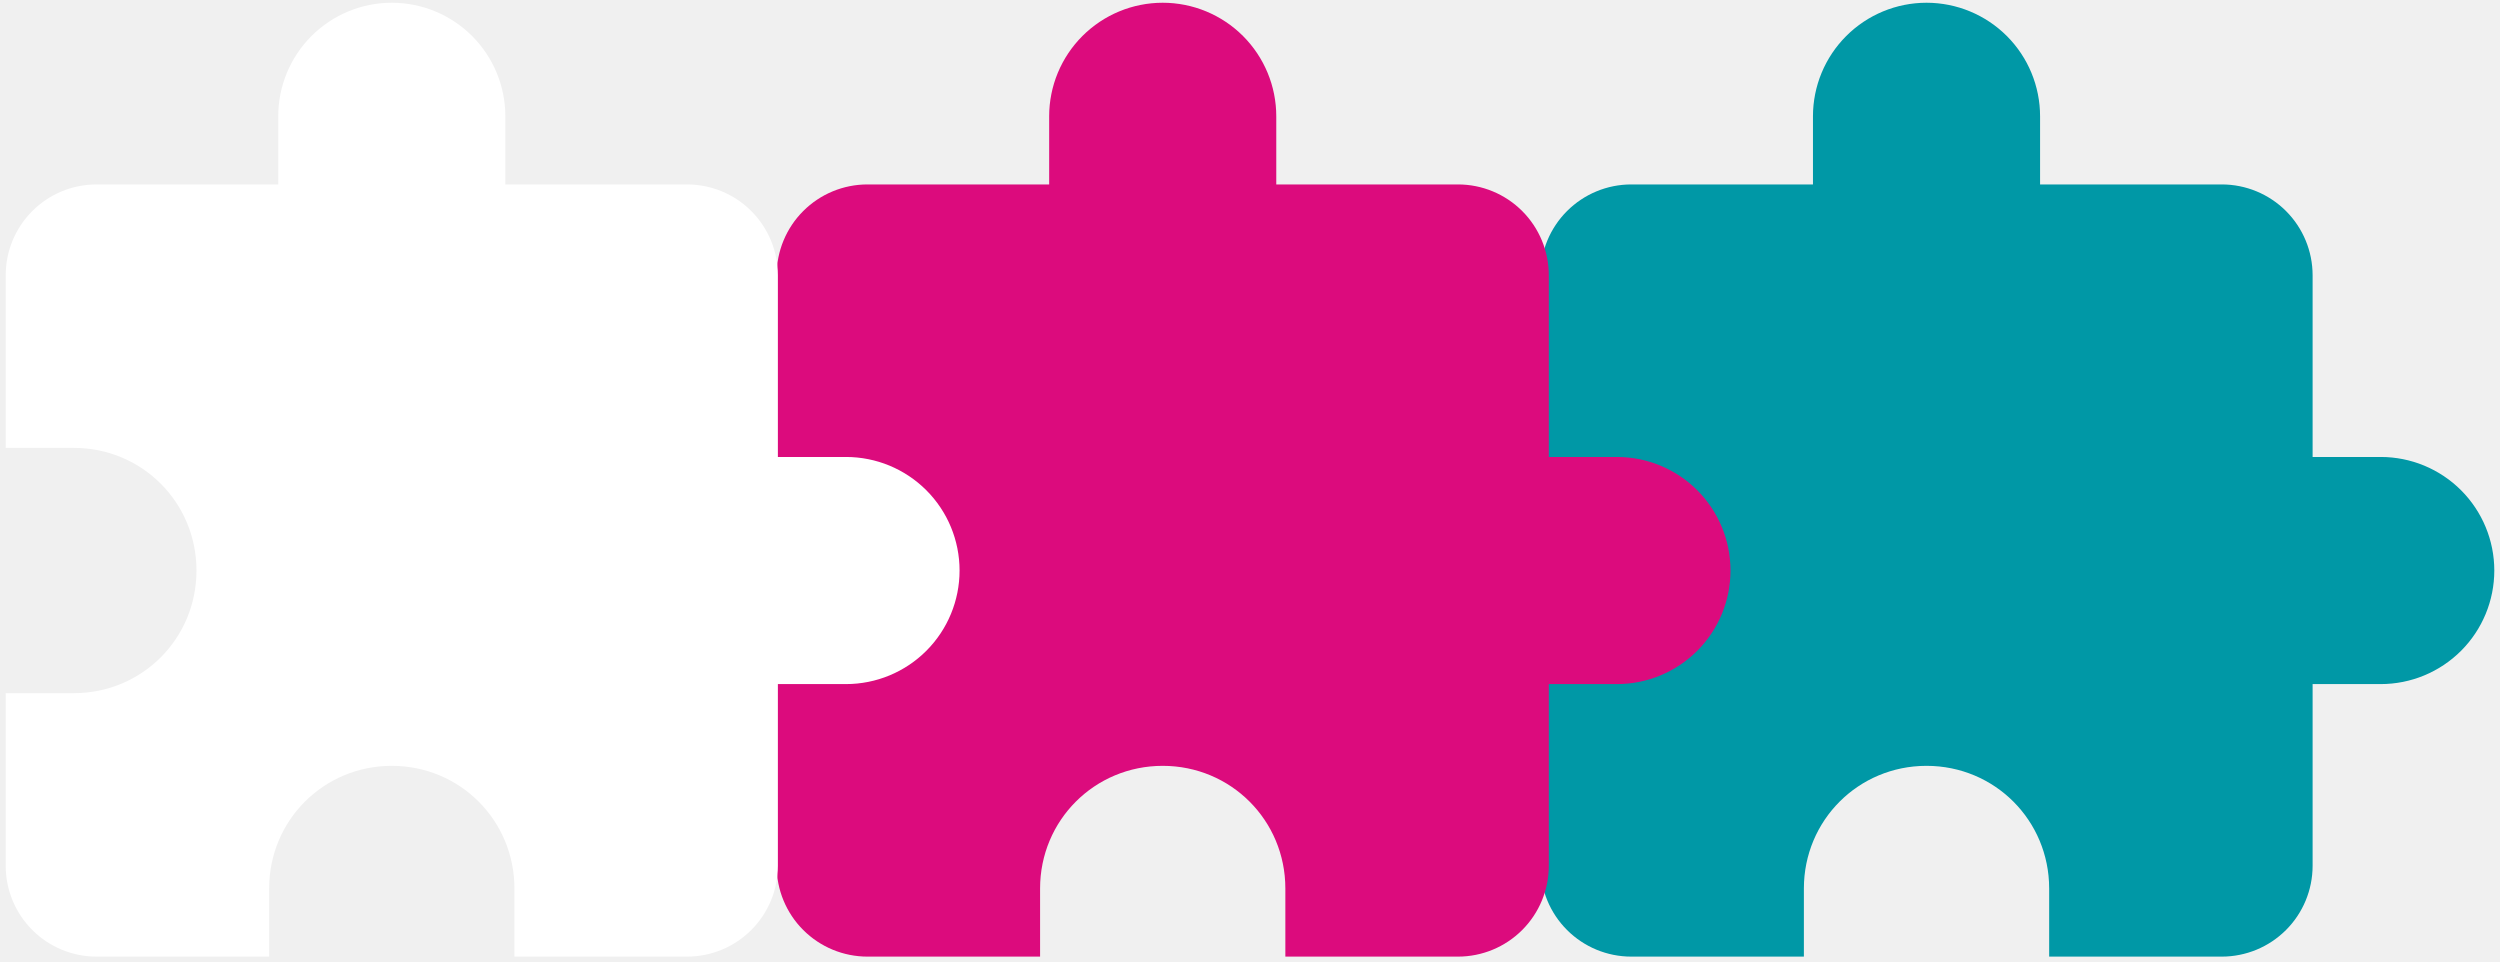
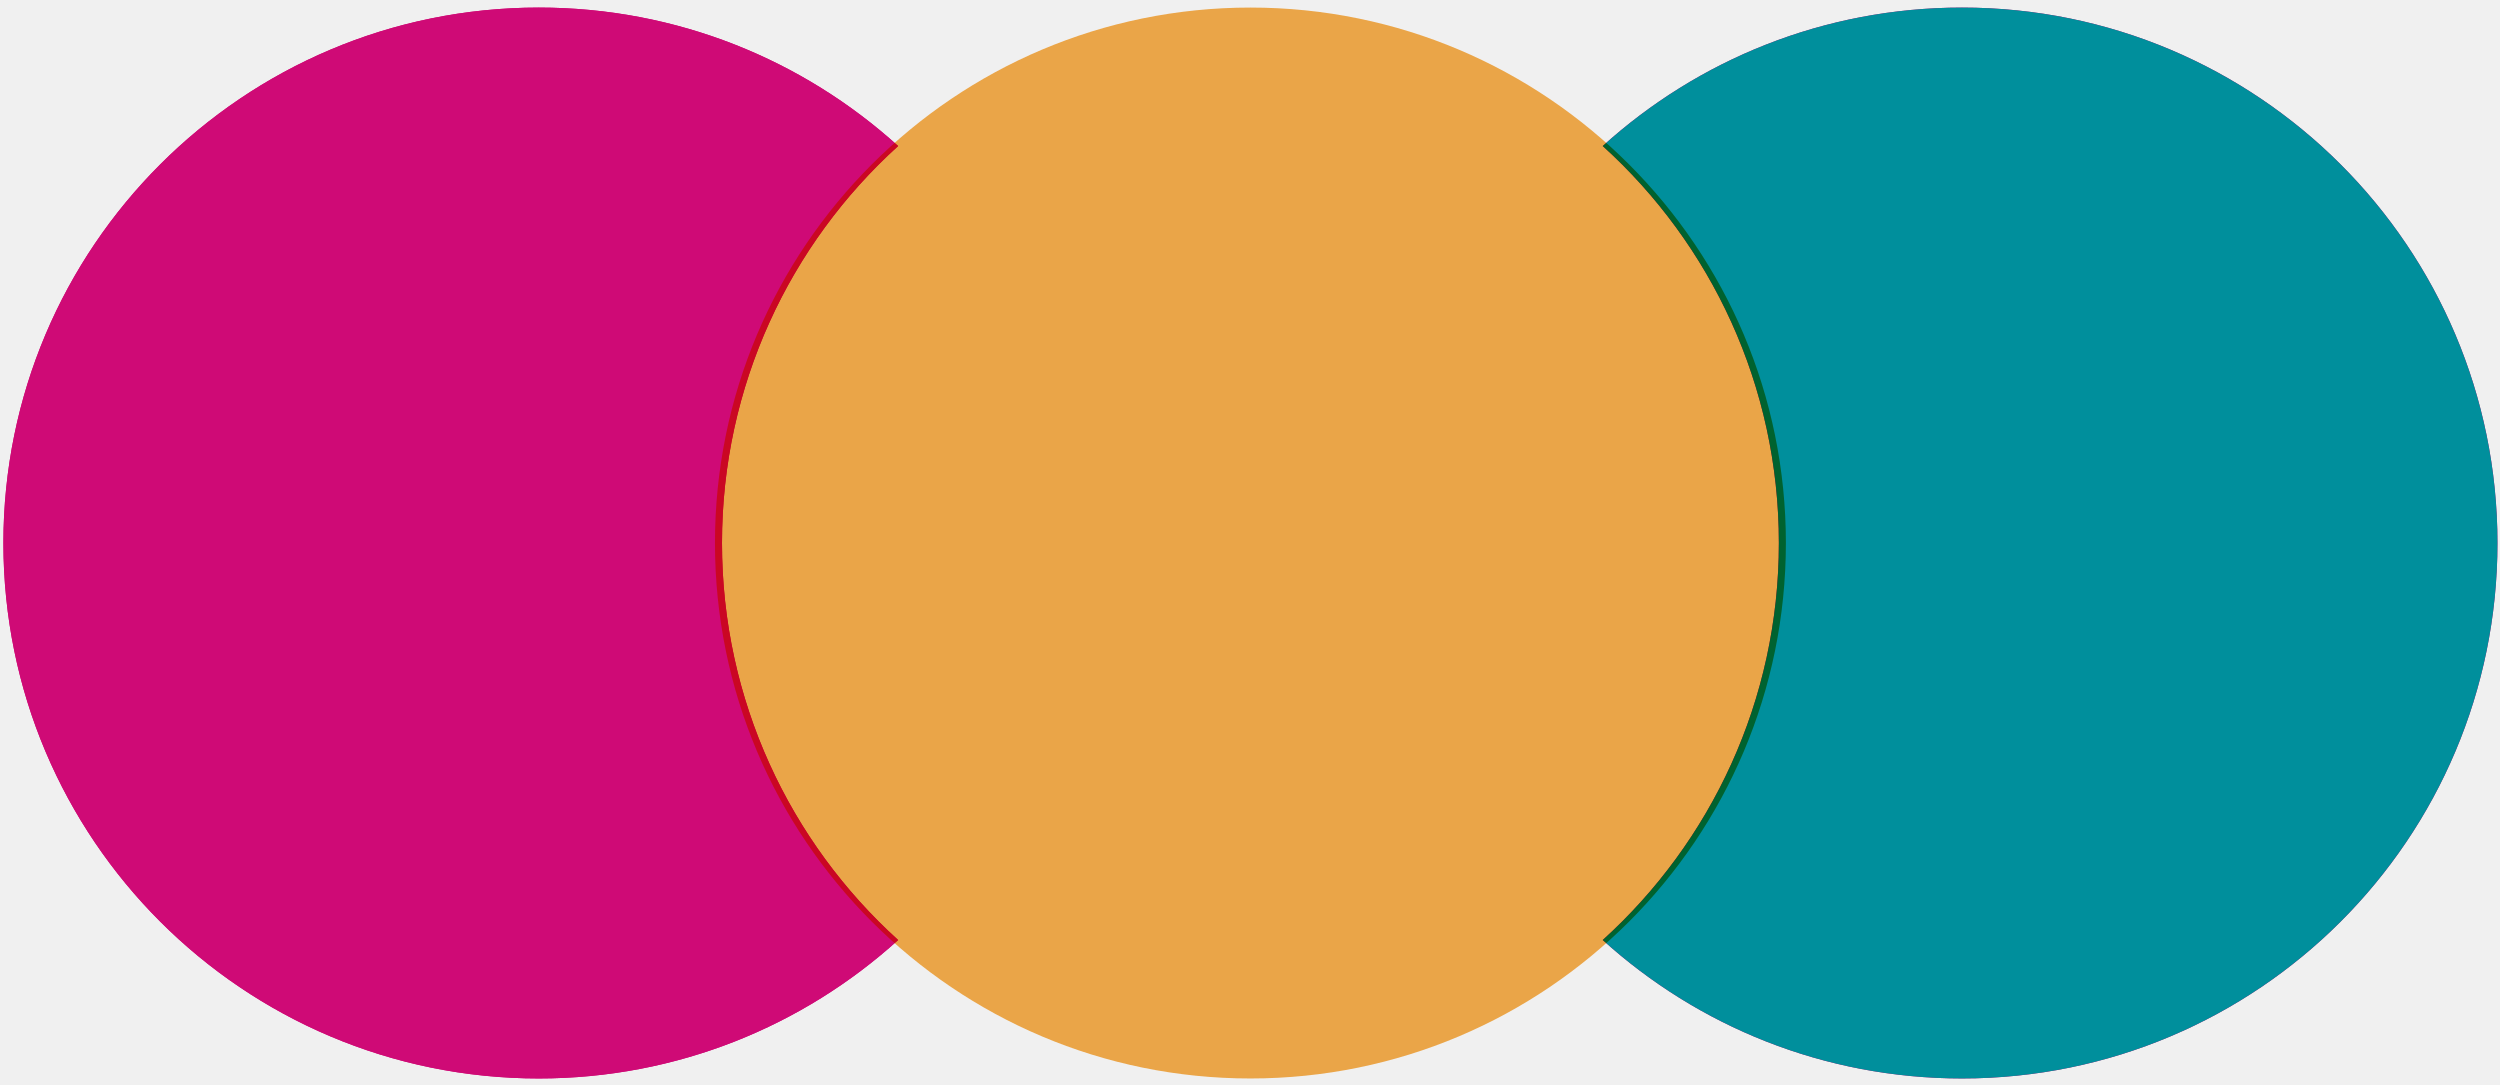
- <svg xmlns="http://www.w3.org/2000/svg" width="434" height="167" viewBox="0 0 434 167" fill="none">
-   <path d="M413.297 79.33H401.469V47.789C401.469 43.606 399.808 39.595 396.85 36.637C393.893 33.68 389.881 32.018 385.699 32.018H354.157V20.19C354.157 14.962 352.081 9.948 348.384 6.251C344.687 2.554 339.672 0.477 334.444 0.477C329.216 0.477 324.202 2.554 320.505 6.251C316.808 9.948 314.731 14.962 314.731 20.19V32.018H283.19C279.007 32.018 274.996 33.68 272.038 36.637C269.08 39.595 267.419 43.606 267.419 47.789V80.907H279.247C291.075 80.907 293.43 86.579 293.43 98.407C293.43 110.235 291.075 116.308 279.247 116.308L267.419 114.731L267.419 150.298C267.419 154.481 269.08 158.492 272.038 161.449C274.996 164.407 279.007 166.069 283.19 166.069H313.154V154.241C313.154 142.413 322.616 132.95 334.444 132.95C346.272 132.95 355.735 142.413 355.735 154.241V166.069H385.699C389.881 166.069 393.893 164.407 396.85 161.449C399.808 158.492 401.469 154.481 401.469 150.298V118.757H413.297C418.526 118.757 423.54 116.68 427.237 112.983C430.934 109.286 433.011 104.272 433.011 99.043C433.011 93.815 430.934 88.801 427.237 85.104C423.54 81.407 418.526 79.33 413.297 79.33Z" fill="#0098A6" />
-   <path d="M280.701 79.33H268.873V47.789C268.873 43.606 267.212 39.595 264.254 36.637C261.297 33.68 257.285 32.018 253.103 32.018H221.561V20.19C221.561 14.962 219.484 9.948 215.787 6.251C212.09 2.554 207.076 0.477 201.848 0.477C196.62 0.477 191.606 2.554 187.909 6.251C184.212 9.948 182.135 14.962 182.135 20.19V32.018H150.593C146.411 32.018 142.399 33.68 139.442 36.637C136.484 39.595 134.823 43.606 134.823 47.789V80.907H146.651C158.479 80.907 160.833 86.579 160.833 98.407C160.833 110.235 158.479 116.308 146.651 116.308L134.823 114.731L134.823 150.298C134.823 154.481 136.484 158.492 139.442 161.449C142.399 164.407 146.411 166.069 150.593 166.069H180.558V154.241C180.558 142.413 190.02 132.95 201.848 132.95C213.676 132.95 223.138 142.413 223.138 154.241V166.069H253.103C257.285 166.069 261.297 164.407 264.254 161.449C267.212 158.492 268.873 154.481 268.873 150.298V118.757H280.701C285.929 118.757 290.944 116.68 294.641 112.983C298.338 109.286 300.414 104.272 300.414 99.043C300.414 93.815 298.338 88.801 294.641 85.104C290.944 81.407 285.929 79.33 280.701 79.33Z" fill="#DC0B7D" />
-   <path d="M146.868 79.33H135.04V47.789C135.04 43.606 133.379 39.595 130.421 36.637C127.464 33.68 123.452 32.018 119.27 32.018H87.728V20.19C87.728 14.962 85.651 9.948 81.954 6.251C78.257 2.554 73.243 0.477 68.015 0.477C62.787 0.477 57.773 2.554 54.076 6.251C50.379 9.948 48.302 14.962 48.302 20.19V32.018H16.76C12.578 32.018 8.566 33.68 5.609 36.637C2.651 39.595 0.99 43.606 0.99 47.789V77.753H12.818C24.646 77.753 34.108 87.215 34.108 99.043C34.108 110.871 24.646 120.334 12.818 120.334H0.99V150.298C0.99 154.481 2.651 158.492 5.609 161.449C8.566 164.407 12.578 166.069 16.76 166.069H46.725V154.241C46.725 142.413 56.187 132.95 68.015 132.95C79.843 132.95 89.305 142.413 89.305 154.241V166.069H119.27C123.452 166.069 127.464 164.407 130.421 161.449C133.379 158.492 135.04 154.481 135.04 150.298V118.757H146.868C152.096 118.757 157.111 116.68 160.808 112.983C164.505 109.286 166.581 104.272 166.581 99.043C166.581 93.815 164.505 88.801 160.808 85.104C157.111 81.407 152.096 79.33 146.868 79.33Z" fill="white" />
+ <svg xmlns="http://www.w3.org/2000/svg" width="279" height="121" viewBox="0 0 279 121" fill="none">
+   <g style="mix-blend-mode:multiply">
+     <circle cx="139.547" cy="60.601" r="59.757" fill="#F9AF4C" />
+   </g>
+   <g style="mix-blend-mode:multiply">
+     <path fill-rule="evenodd" clip-rule="evenodd" d="M100.233 16.296C88.16 27.23 80.576 43.03 80.576 60.601C80.576 78.172 88.16 93.972 100.233 104.906C89.63 114.508 75.565 120.358 60.133 120.358C27.131 120.358 0.377 93.604 0.377 60.601C0.377 27.598 27.131 0.844 60.133 0.844C75.565 0.844 89.63 6.694 100.233 16.296Z" fill="#DC0B7D" />
+     <path fill-rule="evenodd" clip-rule="evenodd" d="M100.233 16.296C88.16 27.23 80.576 43.03 80.576 60.601C80.576 78.172 88.16 93.972 100.233 104.906C89.63 114.508 75.565 120.358 60.133 120.358C27.131 120.358 0.377 93.604 0.377 60.601C0.377 27.598 27.131 0.844 60.133 0.844C75.565 0.844 89.63 6.694 100.233 16.296Z" fill="#DC0B7D" />
+   </g>
+   <g style="mix-blend-mode:multiply">
+     <path fill-rule="evenodd" clip-rule="evenodd" d="M178.862 16.296C190.935 27.23 198.519 43.03 198.519 60.601C198.519 78.172 190.935 93.972 178.862 104.906C189.465 114.508 203.53 120.358 218.961 120.358C251.964 120.358 278.718 93.604 278.718 60.601C278.718 27.598 251.964 0.844 218.961 0.844C203.53 0.844 189.465 6.694 178.862 16.296Z" fill="#DC0B7D" />
+     <path fill-rule="evenodd" clip-rule="evenodd" d="M178.862 16.296C190.935 27.23 198.519 43.03 198.519 60.601C198.519 78.172 190.935 93.972 178.862 104.906C189.465 114.508 203.53 120.358 218.961 120.358C251.964 120.358 278.718 93.604 278.718 60.601C278.718 27.598 251.964 0.844 218.961 0.844C203.53 0.844 189.465 6.694 178.862 16.296Z" fill="#0098A6" />
+   </g>
</svg>
